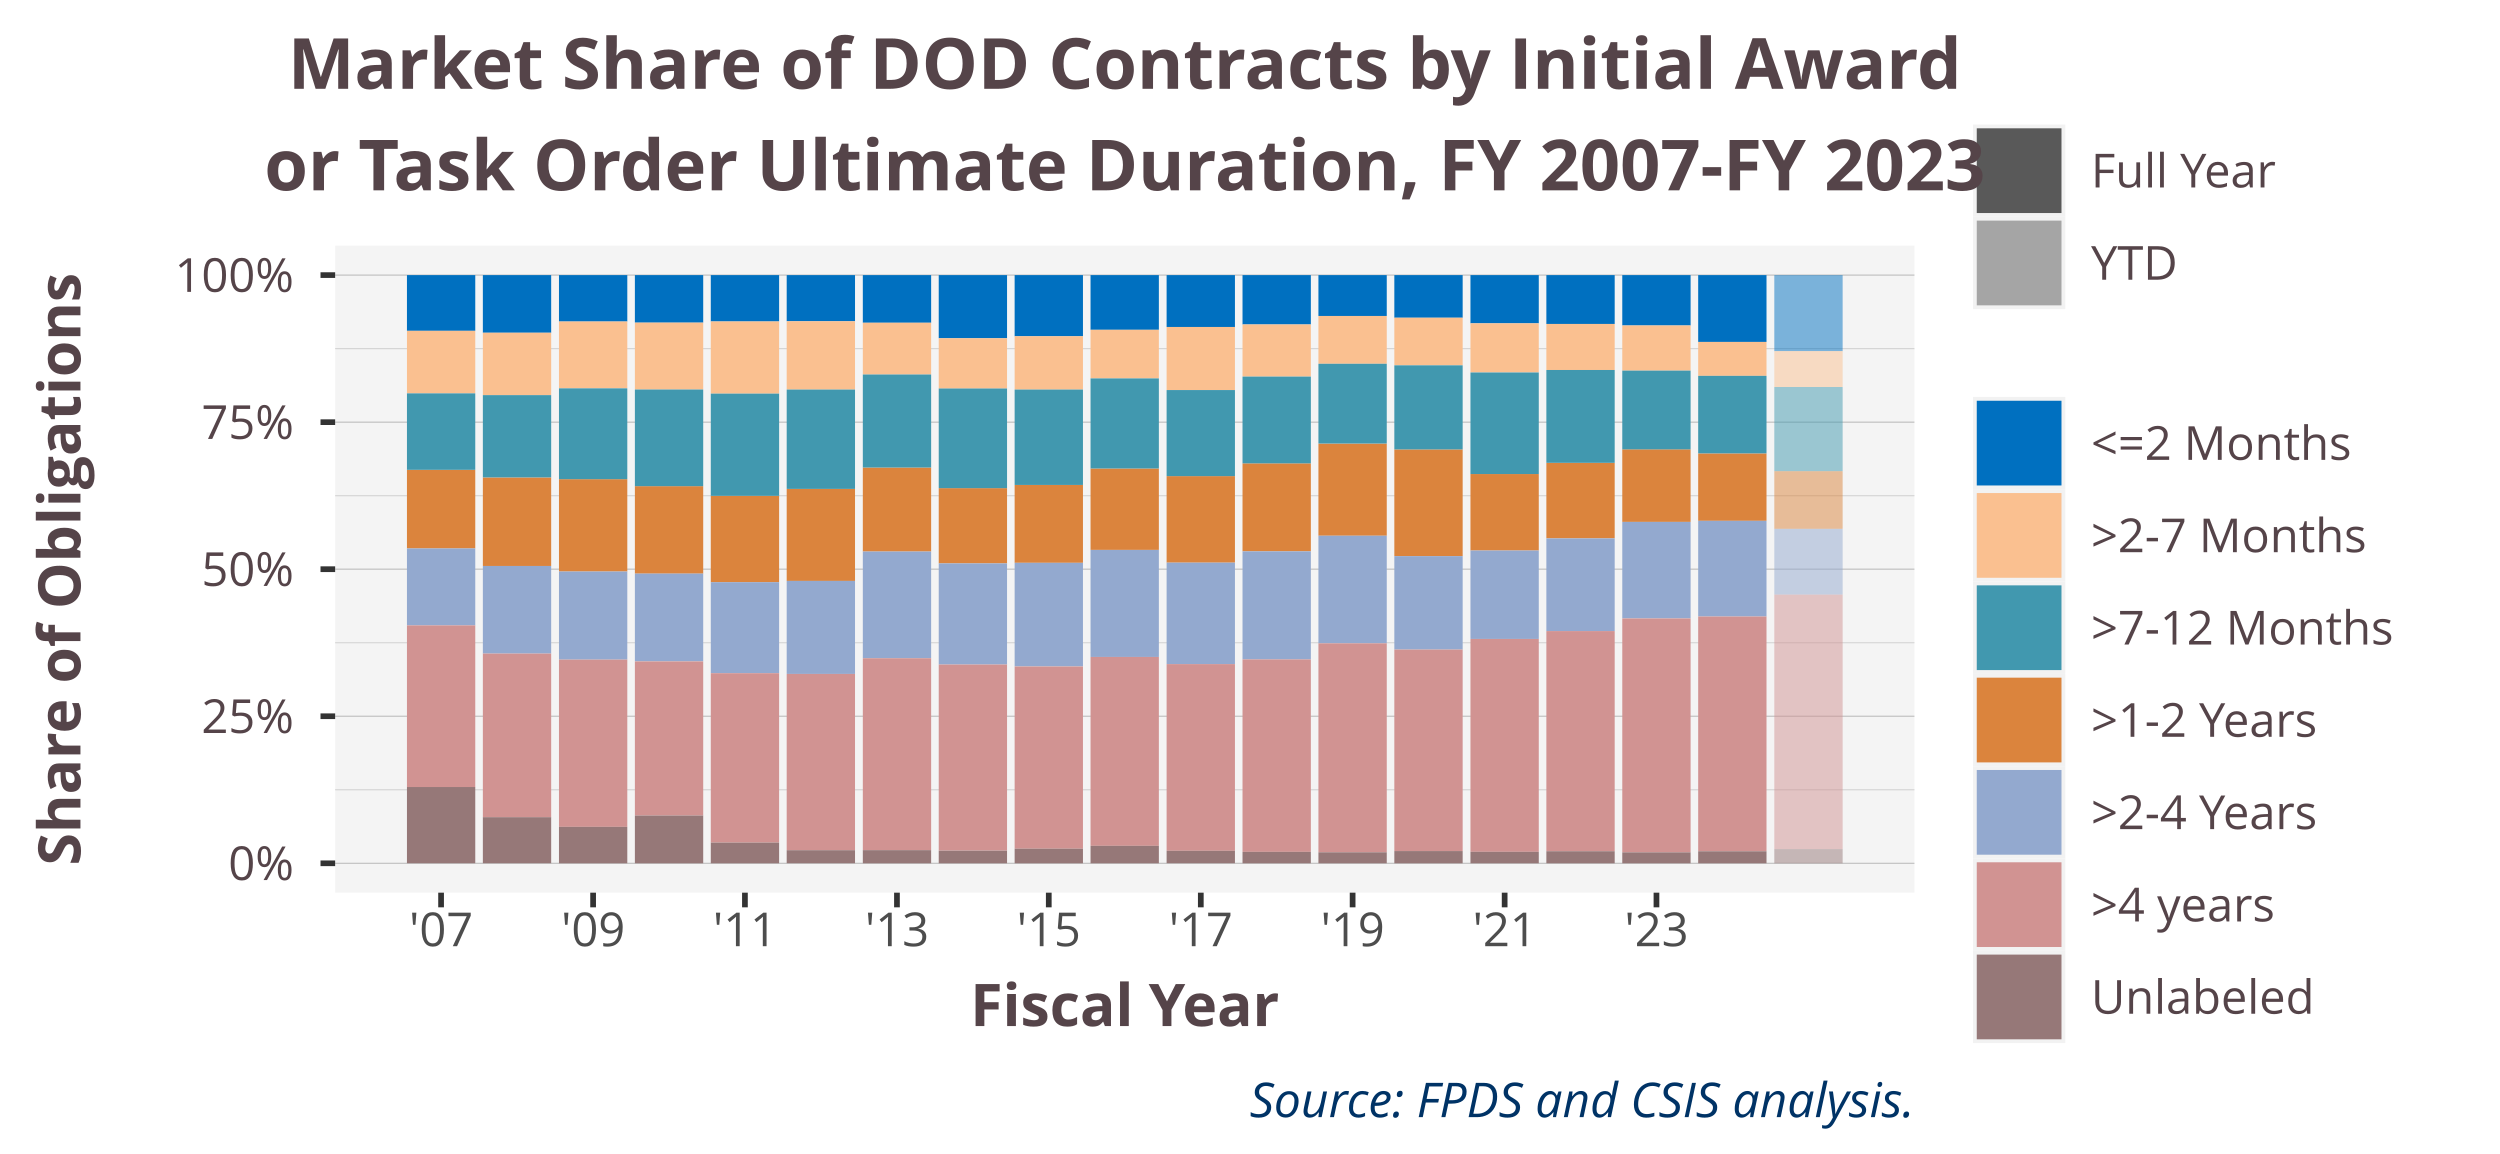
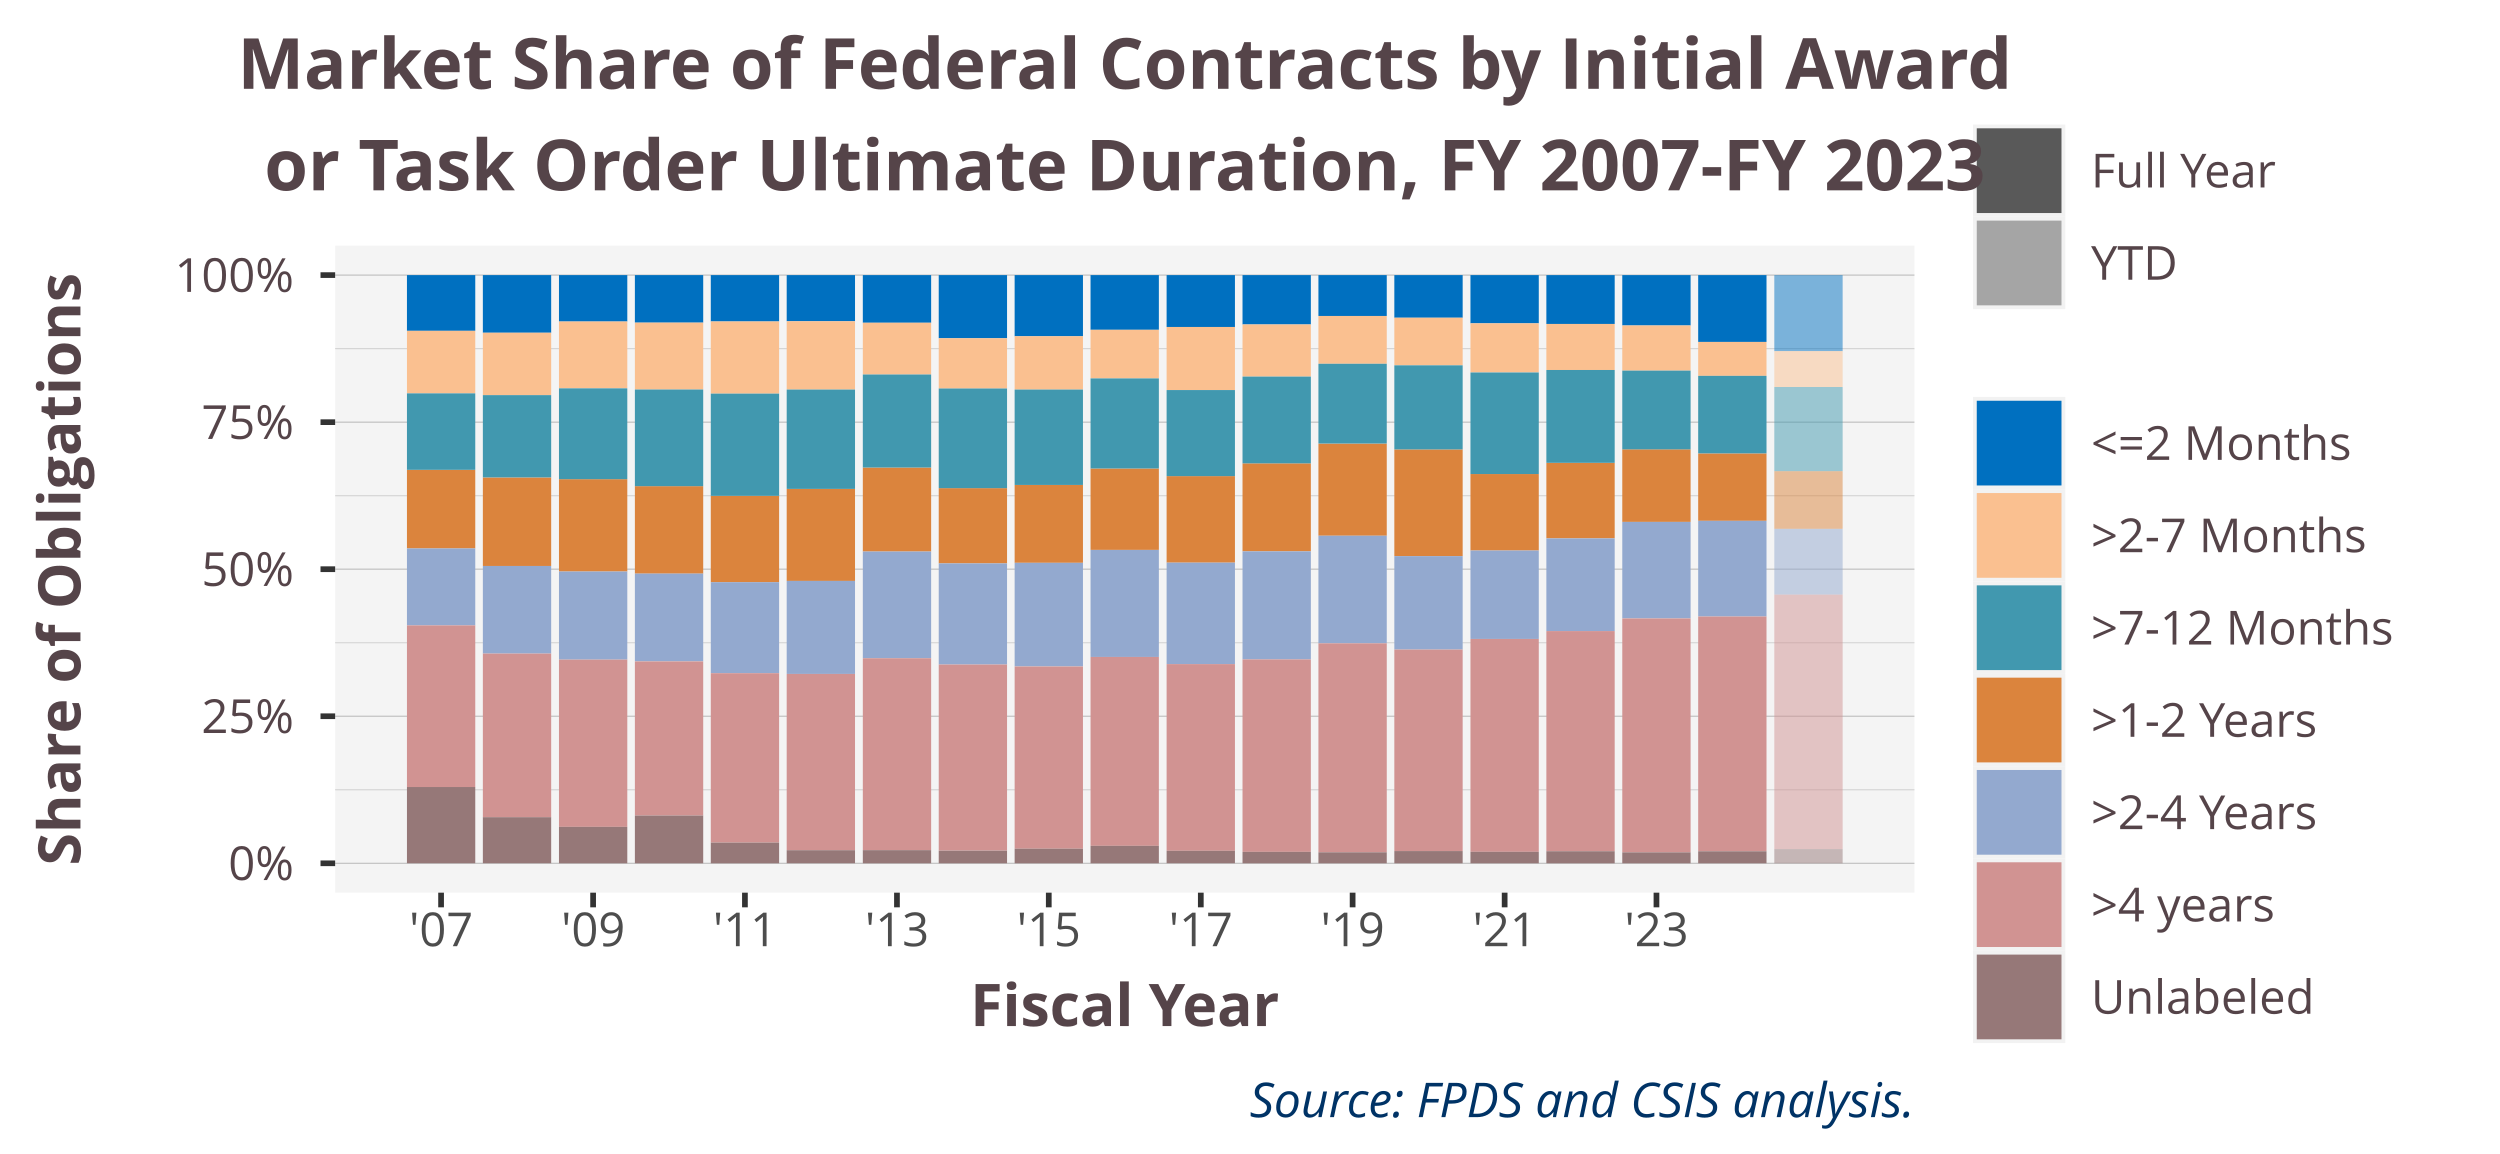
<svg xmlns="http://www.w3.org/2000/svg" class="svglite" width="468.00pt" height="216.00pt" viewBox="0 0 468.00 216.00">
  <defs>
    <style type="text/css">
    .svglite line, .svglite polyline, .svglite polygon, .svglite path, .svglite rect, .svglite circle {
      fill: none;
      stroke: #000000;
      stroke-linecap: round;
      stroke-linejoin: round;
      stroke-miterlimit: 10.00;
    }
    .svglite text {
      white-space: pre;
    }
  </style>
  </defs>
  <rect width="100%" height="100%" style="stroke: none; fill: #FFFFFF;" />
  <defs>
    <clipPath id="cpMC4wMHw0NjguMDB8MC4wMHwyMTYuMDA=">
      <rect x="0.00" y="0.00" width="468.00" height="216.00" />
    </clipPath>
  </defs>
  <g clip-path="url(#cpMC4wMHw0NjguMDB8MC4wMHwyMTYuMDA=)">
    <rect x="0.00" y="-0" width="468.00" height="216.00" style="stroke-width: 1.07; stroke: #FFFFFF; fill: #FFFFFF;" />
  </g>
  <defs>
    <clipPath id="cpNjIuNzR8MzU4LjM4fDQ1Ljk5fDE2Ny4xMQ==">
      <rect x="62.74" y="45.99" width="295.64" height="121.12" />
    </clipPath>
  </defs>
  <g clip-path="url(#cpNjIuNzR8MzU4LjM4fDQ1Ljk5fDE2Ny4xMQ==)">
    <rect x="62.74" y="45.99" width="295.64" height="121.12" style="stroke-width: 1.07; stroke: none; fill: #F4F4F4;" />
    <polyline points="62.74,147.84 358.38,147.84 " style="stroke-width: 0.21; stroke: #D3D3D3; stroke-linecap: butt;" />
    <polyline points="62.74,120.32 358.38,120.32 " style="stroke-width: 0.21; stroke: #D3D3D3; stroke-linecap: butt;" />
    <polyline points="62.74,92.79 358.38,92.79 " style="stroke-width: 0.21; stroke: #D3D3D3; stroke-linecap: butt;" />
    <polyline points="62.74,65.26 358.38,65.26 " style="stroke-width: 0.21; stroke: #D3D3D3; stroke-linecap: butt;" />
    <polyline points="62.74,161.61 358.38,161.61 " style="stroke-width: 0.21; stroke: #BEBEBE; stroke-linecap: butt;" />
    <polyline points="62.74,134.08 358.38,134.08 " style="stroke-width: 0.21; stroke: #BEBEBE; stroke-linecap: butt;" />
    <polyline points="62.74,106.55 358.38,106.55 " style="stroke-width: 0.21; stroke: #BEBEBE; stroke-linecap: butt;" />
    <polyline points="62.74,79.03 358.38,79.03 " style="stroke-width: 0.21; stroke: #BEBEBE; stroke-linecap: butt;" />
    <polyline points="62.74,51.50 358.38,51.50 " style="stroke-width: 0.21; stroke: #BEBEBE; stroke-linecap: butt;" />
    <rect x="76.18" y="51.50" width="12.79" height="10.43" style="stroke-width: 1.07; stroke: none; stroke-linecap: butt; stroke-linejoin: miter; fill: #0070C0;" />
    <rect x="90.39" y="51.50" width="12.79" height="10.79" style="stroke-width: 1.07; stroke: none; stroke-linecap: butt; stroke-linejoin: miter; fill: #0070C0;" />
    <rect x="104.64" y="51.50" width="12.79" height="8.69" style="stroke-width: 1.07; stroke: none; stroke-linecap: butt; stroke-linejoin: miter; fill: #0070C0;" />
    <rect x="118.85" y="51.50" width="12.79" height="8.90" style="stroke-width: 1.07; stroke: none; stroke-linecap: butt; stroke-linejoin: miter; fill: #0070C0;" />
    <rect x="133.06" y="51.50" width="12.79" height="8.68" style="stroke-width: 1.07; stroke: none; stroke-linecap: butt; stroke-linejoin: miter; fill: #0070C0;" />
    <rect x="147.27" y="51.50" width="12.79" height="8.64" style="stroke-width: 1.07; stroke: none; stroke-linecap: butt; stroke-linejoin: miter; fill: #0070C0;" />
    <rect x="161.52" y="51.50" width="12.79" height="8.92" style="stroke-width: 1.07; stroke: none; stroke-linecap: butt; stroke-linejoin: miter; fill: #0070C0;" />
    <rect x="175.73" y="51.50" width="12.79" height="11.82" style="stroke-width: 1.07; stroke: none; stroke-linecap: butt; stroke-linejoin: miter; fill: #0070C0;" />
    <rect x="189.94" y="51.50" width="12.79" height="11.45" style="stroke-width: 1.07; stroke: none; stroke-linecap: butt; stroke-linejoin: miter; fill: #0070C0;" />
    <rect x="204.15" y="51.50" width="12.79" height="10.24" style="stroke-width: 1.07; stroke: none; stroke-linecap: butt; stroke-linejoin: miter; fill: #0070C0;" />
    <rect x="218.39" y="51.50" width="12.79" height="9.71" style="stroke-width: 1.07; stroke: none; stroke-linecap: butt; stroke-linejoin: miter; fill: #0070C0;" />
    <rect x="232.60" y="51.50" width="12.79" height="9.24" style="stroke-width: 1.07; stroke: none; stroke-linecap: butt; stroke-linejoin: miter; fill: #0070C0;" />
    <rect x="246.81" y="51.50" width="12.79" height="7.65" style="stroke-width: 1.07; stroke: none; stroke-linecap: butt; stroke-linejoin: miter; fill: #0070C0;" />
    <rect x="261.02" y="51.50" width="12.79" height="7.98" style="stroke-width: 1.07; stroke: none; stroke-linecap: butt; stroke-linejoin: miter; fill: #0070C0;" />
    <rect x="275.27" y="51.50" width="12.79" height="9.03" style="stroke-width: 1.07; stroke: none; stroke-linecap: butt; stroke-linejoin: miter; fill: #0070C0;" />
    <rect x="289.48" y="51.50" width="12.79" height="9.15" style="stroke-width: 1.07; stroke: none; stroke-linecap: butt; stroke-linejoin: miter; fill: #0070C0;" />
    <rect x="303.69" y="51.50" width="12.79" height="9.43" style="stroke-width: 1.07; stroke: none; stroke-linecap: butt; stroke-linejoin: miter; fill: #0070C0;" />
    <rect x="317.90" y="51.50" width="12.79" height="12.51" style="stroke-width: 1.07; stroke: none; stroke-linecap: butt; stroke-linejoin: miter; fill: #0070C0;" />
    <rect x="332.15" y="51.50" width="12.79" height="14.23" style="stroke-width: 1.07; stroke: none; stroke-linecap: butt; stroke-linejoin: miter; fill: #0070C0; fill-opacity: 0.50;" />
    <rect x="76.18" y="87.95" width="12.79" height="14.72" style="stroke-width: 1.07; stroke: none; stroke-linecap: butt; stroke-linejoin: miter; fill: #DB843D;" />
    <rect x="90.39" y="89.38" width="12.79" height="16.57" style="stroke-width: 1.07; stroke: none; stroke-linecap: butt; stroke-linejoin: miter; fill: #DB843D;" />
    <rect x="104.64" y="89.70" width="12.79" height="17.29" style="stroke-width: 1.07; stroke: none; stroke-linecap: butt; stroke-linejoin: miter; fill: #DB843D;" />
    <rect x="118.85" y="91.01" width="12.79" height="16.38" style="stroke-width: 1.07; stroke: none; stroke-linecap: butt; stroke-linejoin: miter; fill: #DB843D;" />
    <rect x="133.06" y="92.83" width="12.79" height="16.17" style="stroke-width: 1.07; stroke: none; stroke-linecap: butt; stroke-linejoin: miter; fill: #DB843D;" />
    <rect x="147.27" y="91.52" width="12.79" height="17.23" style="stroke-width: 1.07; stroke: none; stroke-linecap: butt; stroke-linejoin: miter; fill: #DB843D;" />
    <rect x="161.52" y="87.52" width="12.79" height="15.73" style="stroke-width: 1.07; stroke: none; stroke-linecap: butt; stroke-linejoin: miter; fill: #DB843D;" />
    <rect x="175.73" y="91.38" width="12.79" height="14.09" style="stroke-width: 1.07; stroke: none; stroke-linecap: butt; stroke-linejoin: miter; fill: #DB843D;" />
    <rect x="189.94" y="90.78" width="12.79" height="14.58" style="stroke-width: 1.07; stroke: none; stroke-linecap: butt; stroke-linejoin: miter; fill: #DB843D;" />
    <rect x="204.15" y="87.70" width="12.79" height="15.24" style="stroke-width: 1.07; stroke: none; stroke-linecap: butt; stroke-linejoin: miter; fill: #DB843D;" />
    <rect x="218.39" y="89.13" width="12.79" height="16.20" style="stroke-width: 1.07; stroke: none; stroke-linecap: butt; stroke-linejoin: miter; fill: #DB843D;" />
    <rect x="232.60" y="86.74" width="12.79" height="16.47" style="stroke-width: 1.07; stroke: none; stroke-linecap: butt; stroke-linejoin: miter; fill: #DB843D;" />
    <rect x="246.81" y="83.04" width="12.79" height="17.25" style="stroke-width: 1.07; stroke: none; stroke-linecap: butt; stroke-linejoin: miter; fill: #DB843D;" />
    <rect x="261.02" y="84.13" width="12.79" height="19.98" style="stroke-width: 1.07; stroke: none; stroke-linecap: butt; stroke-linejoin: miter; fill: #DB843D;" />
    <rect x="275.27" y="88.74" width="12.79" height="14.32" style="stroke-width: 1.07; stroke: none; stroke-linecap: butt; stroke-linejoin: miter; fill: #DB843D;" />
    <rect x="289.48" y="86.64" width="12.79" height="14.14" style="stroke-width: 1.07; stroke: none; stroke-linecap: butt; stroke-linejoin: miter; fill: #DB843D;" />
    <rect x="303.69" y="84.11" width="12.79" height="13.59" style="stroke-width: 1.07; stroke: none; stroke-linecap: butt; stroke-linejoin: miter; fill: #DB843D;" />
    <rect x="317.90" y="84.88" width="12.79" height="12.62" style="stroke-width: 1.07; stroke: none; stroke-linecap: butt; stroke-linejoin: miter; fill: #DB843D;" />
    <rect x="332.15" y="88.20" width="12.79" height="10.80" style="stroke-width: 1.07; stroke: none; stroke-linecap: butt; stroke-linejoin: miter; fill: #DB843D; fill-opacity: 0.50;" />
    <rect x="76.18" y="102.67" width="12.79" height="14.40" style="stroke-width: 1.07; stroke: none; stroke-linecap: butt; stroke-linejoin: miter; fill: #93A9CF;" />
    <rect x="90.39" y="105.95" width="12.79" height="16.40" style="stroke-width: 1.07; stroke: none; stroke-linecap: butt; stroke-linejoin: miter; fill: #93A9CF;" />
    <rect x="104.64" y="106.99" width="12.79" height="16.49" style="stroke-width: 1.07; stroke: none; stroke-linecap: butt; stroke-linejoin: miter; fill: #93A9CF;" />
    <rect x="118.85" y="107.38" width="12.79" height="16.42" style="stroke-width: 1.07; stroke: none; stroke-linecap: butt; stroke-linejoin: miter; fill: #93A9CF;" />
    <rect x="133.06" y="108.99" width="12.79" height="17.02" style="stroke-width: 1.07; stroke: none; stroke-linecap: butt; stroke-linejoin: miter; fill: #93A9CF;" />
    <rect x="147.27" y="108.74" width="12.79" height="17.42" style="stroke-width: 1.07; stroke: none; stroke-linecap: butt; stroke-linejoin: miter; fill: #93A9CF;" />
    <rect x="161.52" y="103.25" width="12.79" height="19.96" style="stroke-width: 1.07; stroke: none; stroke-linecap: butt; stroke-linejoin: miter; fill: #93A9CF;" />
    <rect x="175.73" y="105.47" width="12.79" height="18.93" style="stroke-width: 1.07; stroke: none; stroke-linecap: butt; stroke-linejoin: miter; fill: #93A9CF;" />
    <rect x="189.94" y="105.36" width="12.79" height="19.39" style="stroke-width: 1.07; stroke: none; stroke-linecap: butt; stroke-linejoin: miter; fill: #93A9CF;" />
    <rect x="204.15" y="102.95" width="12.79" height="20.03" style="stroke-width: 1.07; stroke: none; stroke-linecap: butt; stroke-linejoin: miter; fill: #93A9CF;" />
    <rect x="218.39" y="105.33" width="12.79" height="18.99" style="stroke-width: 1.07; stroke: none; stroke-linecap: butt; stroke-linejoin: miter; fill: #93A9CF;" />
    <rect x="232.60" y="103.21" width="12.79" height="20.23" style="stroke-width: 1.07; stroke: none; stroke-linecap: butt; stroke-linejoin: miter; fill: #93A9CF;" />
    <rect x="246.81" y="100.29" width="12.79" height="20.14" style="stroke-width: 1.07; stroke: none; stroke-linecap: butt; stroke-linejoin: miter; fill: #93A9CF;" />
    <rect x="261.02" y="104.11" width="12.79" height="17.49" style="stroke-width: 1.07; stroke: none; stroke-linecap: butt; stroke-linejoin: miter; fill: #93A9CF;" />
    <rect x="275.27" y="103.06" width="12.79" height="16.55" style="stroke-width: 1.07; stroke: none; stroke-linecap: butt; stroke-linejoin: miter; fill: #93A9CF;" />
    <rect x="289.48" y="100.79" width="12.79" height="17.35" style="stroke-width: 1.07; stroke: none; stroke-linecap: butt; stroke-linejoin: miter; fill: #93A9CF;" />
    <rect x="303.69" y="97.70" width="12.79" height="18.06" style="stroke-width: 1.07; stroke: none; stroke-linecap: butt; stroke-linejoin: miter; fill: #93A9CF;" />
    <rect x="317.90" y="97.50" width="12.79" height="17.91" style="stroke-width: 1.07; stroke: none; stroke-linecap: butt; stroke-linejoin: miter; fill: #93A9CF;" />
    <rect x="332.15" y="99.00" width="12.79" height="12.31" style="stroke-width: 1.07; stroke: none; stroke-linecap: butt; stroke-linejoin: miter; fill: #93A9CF; fill-opacity: 0.50;" />
    <rect x="76.18" y="61.93" width="12.79" height="11.71" style="stroke-width: 1.07; stroke: none; stroke-linecap: butt; stroke-linejoin: miter; fill: #FAC090;" />
    <rect x="90.39" y="62.29" width="12.79" height="11.69" style="stroke-width: 1.07; stroke: none; stroke-linecap: butt; stroke-linejoin: miter; fill: #FAC090;" />
    <rect x="104.64" y="60.19" width="12.79" height="12.50" style="stroke-width: 1.07; stroke: none; stroke-linecap: butt; stroke-linejoin: miter; fill: #FAC090;" />
    <rect x="118.85" y="60.40" width="12.79" height="12.52" style="stroke-width: 1.07; stroke: none; stroke-linecap: butt; stroke-linejoin: miter; fill: #FAC090;" />
    <rect x="133.06" y="60.18" width="12.79" height="13.51" style="stroke-width: 1.07; stroke: none; stroke-linecap: butt; stroke-linejoin: miter; fill: #FAC090;" />
    <rect x="147.27" y="60.14" width="12.79" height="12.79" style="stroke-width: 1.07; stroke: none; stroke-linecap: butt; stroke-linejoin: miter; fill: #FAC090;" />
    <rect x="161.52" y="60.42" width="12.79" height="9.69" style="stroke-width: 1.07; stroke: none; stroke-linecap: butt; stroke-linejoin: miter; fill: #FAC090;" />
    <rect x="175.73" y="63.32" width="12.79" height="9.42" style="stroke-width: 1.07; stroke: none; stroke-linecap: butt; stroke-linejoin: miter; fill: #FAC090;" />
    <rect x="189.94" y="62.94" width="12.79" height="9.99" style="stroke-width: 1.07; stroke: none; stroke-linecap: butt; stroke-linejoin: miter; fill: #FAC090;" />
    <rect x="204.15" y="61.74" width="12.79" height="9.10" style="stroke-width: 1.07; stroke: none; stroke-linecap: butt; stroke-linejoin: miter; fill: #FAC090;" />
    <rect x="218.39" y="61.21" width="12.79" height="11.81" style="stroke-width: 1.07; stroke: none; stroke-linecap: butt; stroke-linejoin: miter; fill: #FAC090;" />
    <rect x="232.60" y="60.74" width="12.79" height="9.76" style="stroke-width: 1.07; stroke: none; stroke-linecap: butt; stroke-linejoin: miter; fill: #FAC090;" />
    <rect x="246.81" y="59.15" width="12.79" height="8.95" style="stroke-width: 1.07; stroke: none; stroke-linecap: butt; stroke-linejoin: miter; fill: #FAC090;" />
    <rect x="261.02" y="59.48" width="12.79" height="8.91" style="stroke-width: 1.07; stroke: none; stroke-linecap: butt; stroke-linejoin: miter; fill: #FAC090;" />
    <rect x="275.27" y="60.53" width="12.79" height="9.19" style="stroke-width: 1.07; stroke: none; stroke-linecap: butt; stroke-linejoin: miter; fill: #FAC090;" />
    <rect x="289.48" y="60.64" width="12.79" height="8.62" style="stroke-width: 1.07; stroke: none; stroke-linecap: butt; stroke-linejoin: miter; fill: #FAC090;" />
    <rect x="303.69" y="60.93" width="12.79" height="8.45" style="stroke-width: 1.07; stroke: none; stroke-linecap: butt; stroke-linejoin: miter; fill: #FAC090;" />
    <rect x="317.90" y="64.01" width="12.79" height="6.35" style="stroke-width: 1.07; stroke: none; stroke-linecap: butt; stroke-linejoin: miter; fill: #FAC090;" />
    <rect x="332.15" y="65.72" width="12.79" height="6.73" style="stroke-width: 1.07; stroke: none; stroke-linecap: butt; stroke-linejoin: miter; fill: #FAC090; fill-opacity: 0.50;" />
    <rect x="76.18" y="117.07" width="12.79" height="30.27" style="stroke-width: 1.07; stroke: none; stroke-linecap: butt; stroke-linejoin: miter; fill: #D19392;" />
    <rect x="90.39" y="122.35" width="12.79" height="30.64" style="stroke-width: 1.07; stroke: none; stroke-linecap: butt; stroke-linejoin: miter; fill: #D19392;" />
    <rect x="104.64" y="123.48" width="12.79" height="31.31" style="stroke-width: 1.07; stroke: none; stroke-linecap: butt; stroke-linejoin: miter; fill: #D19392;" />
    <rect x="118.85" y="123.81" width="12.79" height="28.86" style="stroke-width: 1.07; stroke: none; stroke-linecap: butt; stroke-linejoin: miter; fill: #D19392;" />
    <rect x="133.06" y="126.02" width="12.79" height="31.72" style="stroke-width: 1.07; stroke: none; stroke-linecap: butt; stroke-linejoin: miter; fill: #D19392;" />
    <rect x="147.27" y="126.16" width="12.79" height="33.01" style="stroke-width: 1.07; stroke: none; stroke-linecap: butt; stroke-linejoin: miter; fill: #D19392;" />
    <rect x="161.52" y="123.22" width="12.79" height="35.94" style="stroke-width: 1.07; stroke: none; stroke-linecap: butt; stroke-linejoin: miter; fill: #D19392;" />
    <rect x="175.73" y="124.40" width="12.79" height="34.84" style="stroke-width: 1.07; stroke: none; stroke-linecap: butt; stroke-linejoin: miter; fill: #D19392;" />
    <rect x="189.94" y="124.76" width="12.79" height="34.12" style="stroke-width: 1.07; stroke: none; stroke-linecap: butt; stroke-linejoin: miter; fill: #D19392;" />
    <rect x="204.15" y="122.98" width="12.79" height="35.36" style="stroke-width: 1.07; stroke: none; stroke-linecap: butt; stroke-linejoin: miter; fill: #D19392;" />
    <rect x="218.39" y="124.32" width="12.79" height="34.95" style="stroke-width: 1.07; stroke: none; stroke-linecap: butt; stroke-linejoin: miter; fill: #D19392;" />
    <rect x="232.60" y="123.44" width="12.79" height="36.03" style="stroke-width: 1.07; stroke: none; stroke-linecap: butt; stroke-linejoin: miter; fill: #D19392;" />
    <rect x="246.81" y="120.43" width="12.79" height="39.12" style="stroke-width: 1.07; stroke: none; stroke-linecap: butt; stroke-linejoin: miter; fill: #D19392;" />
    <rect x="261.02" y="121.60" width="12.79" height="37.72" style="stroke-width: 1.07; stroke: none; stroke-linecap: butt; stroke-linejoin: miter; fill: #D19392;" />
    <rect x="275.27" y="119.61" width="12.79" height="39.85" style="stroke-width: 1.07; stroke: none; stroke-linecap: butt; stroke-linejoin: miter; fill: #D19392;" />
    <rect x="289.48" y="118.14" width="12.79" height="41.21" style="stroke-width: 1.07; stroke: none; stroke-linecap: butt; stroke-linejoin: miter; fill: #D19392;" />
    <rect x="303.69" y="115.77" width="12.79" height="43.79" style="stroke-width: 1.07; stroke: none; stroke-linecap: butt; stroke-linejoin: miter; fill: #D19392;" />
    <rect x="317.90" y="115.41" width="12.79" height="43.95" style="stroke-width: 1.07; stroke: none; stroke-linecap: butt; stroke-linejoin: miter; fill: #D19392;" />
    <rect x="332.15" y="111.31" width="12.79" height="47.64" style="stroke-width: 1.07; stroke: none; stroke-linecap: butt; stroke-linejoin: miter; fill: #D19392; fill-opacity: 0.50;" />
    <rect x="76.18" y="73.64" width="12.79" height="14.31" style="stroke-width: 1.07; stroke: none; stroke-linecap: butt; stroke-linejoin: miter; fill: #4198AF;" />
    <rect x="90.39" y="73.97" width="12.79" height="15.40" style="stroke-width: 1.07; stroke: none; stroke-linecap: butt; stroke-linejoin: miter; fill: #4198AF;" />
    <rect x="104.64" y="72.70" width="12.79" height="17.00" style="stroke-width: 1.07; stroke: none; stroke-linecap: butt; stroke-linejoin: miter; fill: #4198AF;" />
    <rect x="118.85" y="72.92" width="12.79" height="18.09" style="stroke-width: 1.07; stroke: none; stroke-linecap: butt; stroke-linejoin: miter; fill: #4198AF;" />
    <rect x="133.06" y="73.69" width="12.79" height="19.13" style="stroke-width: 1.07; stroke: none; stroke-linecap: butt; stroke-linejoin: miter; fill: #4198AF;" />
    <rect x="147.27" y="72.93" width="12.79" height="18.59" style="stroke-width: 1.07; stroke: none; stroke-linecap: butt; stroke-linejoin: miter; fill: #4198AF;" />
    <rect x="161.52" y="70.11" width="12.79" height="17.41" style="stroke-width: 1.07; stroke: none; stroke-linecap: butt; stroke-linejoin: miter; fill: #4198AF;" />
    <rect x="175.73" y="72.73" width="12.79" height="18.65" style="stroke-width: 1.07; stroke: none; stroke-linecap: butt; stroke-linejoin: miter; fill: #4198AF;" />
    <rect x="189.94" y="72.93" width="12.79" height="17.85" style="stroke-width: 1.07; stroke: none; stroke-linecap: butt; stroke-linejoin: miter; fill: #4198AF;" />
    <rect x="204.15" y="70.84" width="12.79" height="16.86" style="stroke-width: 1.07; stroke: none; stroke-linecap: butt; stroke-linejoin: miter; fill: #4198AF;" />
    <rect x="218.39" y="73.02" width="12.79" height="16.11" style="stroke-width: 1.07; stroke: none; stroke-linecap: butt; stroke-linejoin: miter; fill: #4198AF;" />
    <rect x="232.60" y="70.50" width="12.79" height="16.24" style="stroke-width: 1.07; stroke: none; stroke-linecap: butt; stroke-linejoin: miter; fill: #4198AF;" />
    <rect x="246.81" y="68.10" width="12.79" height="14.93" style="stroke-width: 1.07; stroke: none; stroke-linecap: butt; stroke-linejoin: miter; fill: #4198AF;" />
    <rect x="261.02" y="68.39" width="12.79" height="15.74" style="stroke-width: 1.07; stroke: none; stroke-linecap: butt; stroke-linejoin: miter; fill: #4198AF;" />
    <rect x="275.27" y="69.73" width="12.79" height="19.01" style="stroke-width: 1.07; stroke: none; stroke-linecap: butt; stroke-linejoin: miter; fill: #4198AF;" />
    <rect x="289.48" y="69.26" width="12.79" height="17.38" style="stroke-width: 1.07; stroke: none; stroke-linecap: butt; stroke-linejoin: miter; fill: #4198AF;" />
    <rect x="303.69" y="69.38" width="12.79" height="14.74" style="stroke-width: 1.07; stroke: none; stroke-linecap: butt; stroke-linejoin: miter; fill: #4198AF;" />
    <rect x="317.90" y="70.36" width="12.79" height="14.51" style="stroke-width: 1.07; stroke: none; stroke-linecap: butt; stroke-linejoin: miter; fill: #4198AF;" />
    <rect x="332.15" y="72.45" width="12.79" height="15.75" style="stroke-width: 1.07; stroke: none; stroke-linecap: butt; stroke-linejoin: miter; fill: #4198AF; fill-opacity: 0.50;" />
    <rect x="76.18" y="147.33" width="12.79" height="14.27" style="stroke-width: 1.07; stroke: none; stroke-linecap: butt; stroke-linejoin: miter; fill: #967878;" />
    <rect x="90.39" y="152.98" width="12.79" height="8.62" style="stroke-width: 1.07; stroke: none; stroke-linecap: butt; stroke-linejoin: miter; fill: #967878;" />
    <rect x="104.64" y="154.79" width="12.79" height="6.82" style="stroke-width: 1.07; stroke: none; stroke-linecap: butt; stroke-linejoin: miter; fill: #967878;" />
    <rect x="118.85" y="152.67" width="12.79" height="8.94" style="stroke-width: 1.07; stroke: none; stroke-linecap: butt; stroke-linejoin: miter; fill: #967878;" />
    <rect x="133.06" y="157.74" width="12.79" height="3.87" style="stroke-width: 1.07; stroke: none; stroke-linecap: butt; stroke-linejoin: miter; fill: #967878;" />
    <rect x="147.27" y="159.16" width="12.79" height="2.44" style="stroke-width: 1.07; stroke: none; stroke-linecap: butt; stroke-linejoin: miter; fill: #967878;" />
    <rect x="161.52" y="159.15" width="12.79" height="2.46" style="stroke-width: 1.07; stroke: none; stroke-linecap: butt; stroke-linejoin: miter; fill: #967878;" />
    <rect x="175.73" y="159.25" width="12.79" height="2.36" style="stroke-width: 1.07; stroke: none; stroke-linecap: butt; stroke-linejoin: miter; fill: #967878;" />
    <rect x="189.94" y="158.88" width="12.79" height="2.73" style="stroke-width: 1.07; stroke: none; stroke-linecap: butt; stroke-linejoin: miter; fill: #967878;" />
    <rect x="204.15" y="158.34" width="12.79" height="3.27" style="stroke-width: 1.07; stroke: none; stroke-linecap: butt; stroke-linejoin: miter; fill: #967878;" />
    <rect x="218.39" y="159.27" width="12.79" height="2.33" style="stroke-width: 1.07; stroke: none; stroke-linecap: butt; stroke-linejoin: miter; fill: #967878;" />
    <rect x="232.60" y="159.47" width="12.79" height="2.14" style="stroke-width: 1.07; stroke: none; stroke-linecap: butt; stroke-linejoin: miter; fill: #967878;" />
    <rect x="246.81" y="159.55" width="12.79" height="2.06" style="stroke-width: 1.07; stroke: none; stroke-linecap: butt; stroke-linejoin: miter; fill: #967878;" />
    <rect x="261.02" y="159.32" width="12.79" height="2.29" style="stroke-width: 1.07; stroke: none; stroke-linecap: butt; stroke-linejoin: miter; fill: #967878;" />
    <rect x="275.27" y="159.46" width="12.79" height="2.15" style="stroke-width: 1.07; stroke: none; stroke-linecap: butt; stroke-linejoin: miter; fill: #967878;" />
    <rect x="289.48" y="159.35" width="12.79" height="2.26" style="stroke-width: 1.07; stroke: none; stroke-linecap: butt; stroke-linejoin: miter; fill: #967878;" />
    <rect x="303.69" y="159.56" width="12.79" height="2.05" style="stroke-width: 1.07; stroke: none; stroke-linecap: butt; stroke-linejoin: miter; fill: #967878;" />
    <rect x="317.90" y="159.36" width="12.79" height="2.25" style="stroke-width: 1.07; stroke: none; stroke-linecap: butt; stroke-linejoin: miter; fill: #967878;" />
    <rect x="332.15" y="158.95" width="12.79" height="2.66" style="stroke-width: 1.07; stroke: none; stroke-linecap: butt; stroke-linejoin: miter; fill: #967878; fill-opacity: 0.50;" />
  </g>
  <g clip-path="url(#cpMC4wMHw0NjguMDB8MC4wMHwyMTYuMDA=)">
    <text x="55.02" y="164.75" text-anchor="end" style="font-size: 8.80px;fill: #554449; font-family: &quot;Open Sans&quot;;" textLength="12.30px" lengthAdjust="spacingAndGlyphs">0%</text>
    <text x="55.02" y="137.22" text-anchor="end" style="font-size: 8.80px;fill: #554449; font-family: &quot;Open Sans&quot;;" textLength="17.34px" lengthAdjust="spacingAndGlyphs">25%</text>
    <text x="55.02" y="109.69" text-anchor="end" style="font-size: 8.80px;fill: #554449; font-family: &quot;Open Sans&quot;;" textLength="17.34px" lengthAdjust="spacingAndGlyphs">50%</text>
    <text x="55.02" y="82.17" text-anchor="end" style="font-size: 8.80px;fill: #554449; font-family: &quot;Open Sans&quot;;" textLength="17.34px" lengthAdjust="spacingAndGlyphs">75%</text>
    <text x="55.02" y="54.64" text-anchor="end" style="font-size: 8.80px;fill: #554449; font-family: &quot;Open Sans&quot;;" textLength="22.37px" lengthAdjust="spacingAndGlyphs">100%</text>
    <polyline points="60.00,161.61 62.74,161.61 " style="stroke-width: 1.07; stroke: #333333; stroke-linecap: butt;" />
    <polyline points="60.00,134.08 62.74,134.08 " style="stroke-width: 1.07; stroke: #333333; stroke-linecap: butt;" />
    <polyline points="60.00,106.55 62.74,106.55 " style="stroke-width: 1.07; stroke: #333333; stroke-linecap: butt;" />
    <polyline points="60.00,79.03 62.74,79.03 " style="stroke-width: 1.07; stroke: #333333; stroke-linecap: butt;" />
    <polyline points="60.00,51.50 62.74,51.50 " style="stroke-width: 1.07; stroke: #333333; stroke-linecap: butt;" />
    <polyline points="82.57,169.85 82.57,167.11 " style="stroke-width: 1.07; stroke: #333333; stroke-linecap: butt;" />
    <polyline points="111.03,169.85 111.03,167.11 " style="stroke-width: 1.07; stroke: #333333; stroke-linecap: butt;" />
    <polyline points="139.45,169.85 139.45,167.11 " style="stroke-width: 1.07; stroke: #333333; stroke-linecap: butt;" />
    <polyline points="167.91,169.85 167.91,167.11 " style="stroke-width: 1.07; stroke: #333333; stroke-linecap: butt;" />
    <polyline points="196.33,169.85 196.33,167.11 " style="stroke-width: 1.07; stroke: #333333; stroke-linecap: butt;" />
    <polyline points="224.79,169.85 224.79,167.11 " style="stroke-width: 1.07; stroke: #333333; stroke-linecap: butt;" />
    <polyline points="253.21,169.85 253.21,167.11 " style="stroke-width: 1.07; stroke: #333333; stroke-linecap: butt;" />
    <polyline points="281.67,169.85 281.67,167.11 " style="stroke-width: 1.07; stroke: #333333; stroke-linecap: butt;" />
    <polyline points="310.09,169.85 310.09,167.11 " style="stroke-width: 1.07; stroke: #333333; stroke-linecap: butt;" />
    <text x="82.57" y="177.13" text-anchor="middle" style="font-size: 8.80px;fill: #4D4D4D; font-family: &quot;Open Sans&quot;;" textLength="12.00px" lengthAdjust="spacingAndGlyphs">'07</text>
    <text x="111.03" y="177.13" text-anchor="middle" style="font-size: 8.80px;fill: #4D4D4D; font-family: &quot;Open Sans&quot;;" textLength="12.00px" lengthAdjust="spacingAndGlyphs">'09</text>
    <text x="139.45" y="177.13" text-anchor="middle" style="font-size: 8.80px;fill: #4D4D4D; font-family: &quot;Open Sans&quot;;" textLength="12.00px" lengthAdjust="spacingAndGlyphs">'11</text>
    <text x="167.91" y="177.13" text-anchor="middle" style="font-size: 8.80px;fill: #4D4D4D; font-family: &quot;Open Sans&quot;;" textLength="12.00px" lengthAdjust="spacingAndGlyphs">'13</text>
    <text x="196.33" y="177.13" text-anchor="middle" style="font-size: 8.80px;fill: #4D4D4D; font-family: &quot;Open Sans&quot;;" textLength="12.00px" lengthAdjust="spacingAndGlyphs">'15</text>
    <text x="224.79" y="177.13" text-anchor="middle" style="font-size: 8.80px;fill: #4D4D4D; font-family: &quot;Open Sans&quot;;" textLength="12.00px" lengthAdjust="spacingAndGlyphs">'17</text>
    <text x="253.21" y="177.13" text-anchor="middle" style="font-size: 8.80px;fill: #4D4D4D; font-family: &quot;Open Sans&quot;;" textLength="12.00px" lengthAdjust="spacingAndGlyphs">'19</text>
    <text x="281.67" y="177.13" text-anchor="middle" style="font-size: 8.80px;fill: #4D4D4D; font-family: &quot;Open Sans&quot;;" textLength="12.00px" lengthAdjust="spacingAndGlyphs">'21</text>
    <text x="310.09" y="177.13" text-anchor="middle" style="font-size: 8.80px;fill: #4D4D4D; font-family: &quot;Open Sans&quot;;" textLength="12.00px" lengthAdjust="spacingAndGlyphs">'23</text>
    <text x="210.56" y="192.08" text-anchor="middle" style="font-size: 11.00px; font-weight: bold;fill: #554449; font-family: &quot;Open Sans&quot;;" textLength="58.40px" lengthAdjust="spacingAndGlyphs">Fiscal Year</text>
    <text transform="translate(15.06,106.55) rotate(-90)" text-anchor="middle" style="font-size: 11.00px; font-weight: bold;fill: #554449; font-family: &quot;Open Sans&quot;;" textLength="111.15px" lengthAdjust="spacingAndGlyphs">Share of Obligations</text>
    <rect x="369.34" y="17.83" width="59.09" height="40.04" style="stroke-width: 1.07; stroke: none; fill: #FFFFFF;" />
    <rect x="369.34" y="23.31" width="17.28" height="17.28" style="stroke-width: 1.07; stroke: none; fill: #F2F2F2;" />
    <rect x="370.05" y="24.02" width="15.86" height="15.86" style="stroke-width: 1.07; stroke: none; stroke-linecap: butt; stroke-linejoin: miter; fill: #595959;" />
    <rect x="369.34" y="40.59" width="17.28" height="17.28" style="stroke-width: 1.07; stroke: none; fill: #F2F2F2;" />
    <rect x="370.05" y="41.30" width="15.86" height="15.86" style="stroke-width: 1.07; stroke: none; stroke-linecap: butt; stroke-linejoin: miter; fill: #595959; fill-opacity: 0.50;" />
    <text x="391.44" y="35.09" style="font-size: 8.80px;fill: #554449; font-family: &quot;Open Sans&quot;;" textLength="34.99px" lengthAdjust="spacingAndGlyphs">Full Year</text>
    <text x="391.44" y="52.37" style="font-size: 8.80px;fill: #554449; font-family: &quot;Open Sans&quot;;" textLength="16.15px" lengthAdjust="spacingAndGlyphs">YTD</text>
    <rect x="369.34" y="68.83" width="80.66" height="126.44" style="stroke-width: 1.07; stroke: none; fill: #FFFFFF;" />
    <rect x="369.34" y="74.31" width="17.28" height="17.28" style="stroke-width: 1.07; stroke: none; fill: #F2F2F2;" />
    <rect x="370.05" y="75.02" width="15.86" height="15.86" style="stroke-width: 1.07; stroke: none; stroke-linecap: butt; stroke-linejoin: miter; fill: #0070C0;" />
    <rect x="369.34" y="91.59" width="17.28" height="17.28" style="stroke-width: 1.07; stroke: none; fill: #F2F2F2;" />
    <rect x="370.05" y="92.30" width="15.86" height="15.86" style="stroke-width: 1.07; stroke: none; stroke-linecap: butt; stroke-linejoin: miter; fill: #FAC090;" />
    <rect x="369.34" y="108.87" width="17.28" height="17.28" style="stroke-width: 1.07; stroke: none; fill: #F2F2F2;" />
    <rect x="370.05" y="109.58" width="15.86" height="15.86" style="stroke-width: 1.07; stroke: none; stroke-linecap: butt; stroke-linejoin: miter; fill: #4198AF;" />
    <rect x="369.34" y="126.15" width="17.28" height="17.28" style="stroke-width: 1.07; stroke: none; fill: #F2F2F2;" />
    <rect x="370.05" y="126.86" width="15.86" height="15.86" style="stroke-width: 1.07; stroke: none; stroke-linecap: butt; stroke-linejoin: miter; fill: #DB843D;" />
    <rect x="369.34" y="143.43" width="17.28" height="17.28" style="stroke-width: 1.07; stroke: none; fill: #F2F2F2;" />
    <rect x="370.05" y="144.14" width="15.86" height="15.86" style="stroke-width: 1.07; stroke: none; stroke-linecap: butt; stroke-linejoin: miter; fill: #93A9CF;" />
    <rect x="369.34" y="160.71" width="17.28" height="17.28" style="stroke-width: 1.07; stroke: none; fill: #F2F2F2;" />
    <rect x="370.05" y="161.42" width="15.86" height="15.86" style="stroke-width: 1.07; stroke: none; stroke-linecap: butt; stroke-linejoin: miter; fill: #D19392;" />
    <rect x="369.34" y="177.99" width="17.28" height="17.28" style="stroke-width: 1.07; stroke: none; fill: #F2F2F2;" />
    <rect x="370.05" y="178.70" width="15.86" height="15.86" style="stroke-width: 1.07; stroke: none; stroke-linecap: butt; stroke-linejoin: miter; fill: #967878;" />
    <text x="391.44" y="86.09" style="font-size: 8.80px;fill: #554449; font-family: &quot;Open Sans&quot;;" textLength="48.70px" lengthAdjust="spacingAndGlyphs">&lt;=2 Months</text>
    <text x="391.44" y="103.37" style="font-size: 8.80px;fill: #554449; font-family: &quot;Open Sans&quot;;" textLength="51.53px" lengthAdjust="spacingAndGlyphs">&gt;2-7 Months</text>
    <text x="391.44" y="120.65" style="font-size: 8.80px;fill: #554449; font-family: &quot;Open Sans&quot;;" textLength="56.56px" lengthAdjust="spacingAndGlyphs">&gt;7-12 Months</text>
    <text x="391.44" y="137.93" style="font-size: 8.80px;fill: #554449; font-family: &quot;Open Sans&quot;;" textLength="42.74px" lengthAdjust="spacingAndGlyphs">&gt;1-2 Years</text>
    <text x="391.44" y="155.21" style="font-size: 8.80px;fill: #554449; font-family: &quot;Open Sans&quot;;" textLength="42.74px" lengthAdjust="spacingAndGlyphs">&gt;2-4 Years</text>
    <text x="391.44" y="172.49" style="font-size: 8.80px;fill: #554449; font-family: &quot;Open Sans&quot;;" textLength="34.37px" lengthAdjust="spacingAndGlyphs">&gt;4 years</text>
    <text x="391.44" y="189.77" style="font-size: 8.80px;fill: #554449; font-family: &quot;Open Sans&quot;;" textLength="41.78px" lengthAdjust="spacingAndGlyphs">Unlabeled</text>
-     <text x="210.56" y="16.62" text-anchor="middle" style="font-size: 13.20px; font-weight: bold;fill: #554449; font-family: &quot;Open Sans&quot;;" textLength="314.40px" lengthAdjust="spacingAndGlyphs">Market Share of DOD Contracts by Initial Award</text>
+     <text x="210.56" y="16.62" text-anchor="middle" style="font-size: 13.20px; font-weight: bold;fill: #554449; font-family: &quot;Open Sans&quot;;" textLength="333.52px" lengthAdjust="spacingAndGlyphs">Market Share of Federal Contracts by Initial Award</text>
    <text x="210.56" y="35.63" text-anchor="middle" style="font-size: 13.20px; font-weight: bold;fill: #554449; font-family: &quot;Open Sans&quot;;" textLength="323.57px" lengthAdjust="spacingAndGlyphs">or Task Order Ultimate Duration, FY 2007-FY 2023</text>
    <text x="358.38" y="209.13" text-anchor="end" style="font-size: 9.00px; font-style: italic;fill: #003366; font-family: &quot;Open Sans&quot;;" textLength="124.83px" lengthAdjust="spacingAndGlyphs">Source: FPDS and CSIS analysis.</text>
  </g>
</svg>
